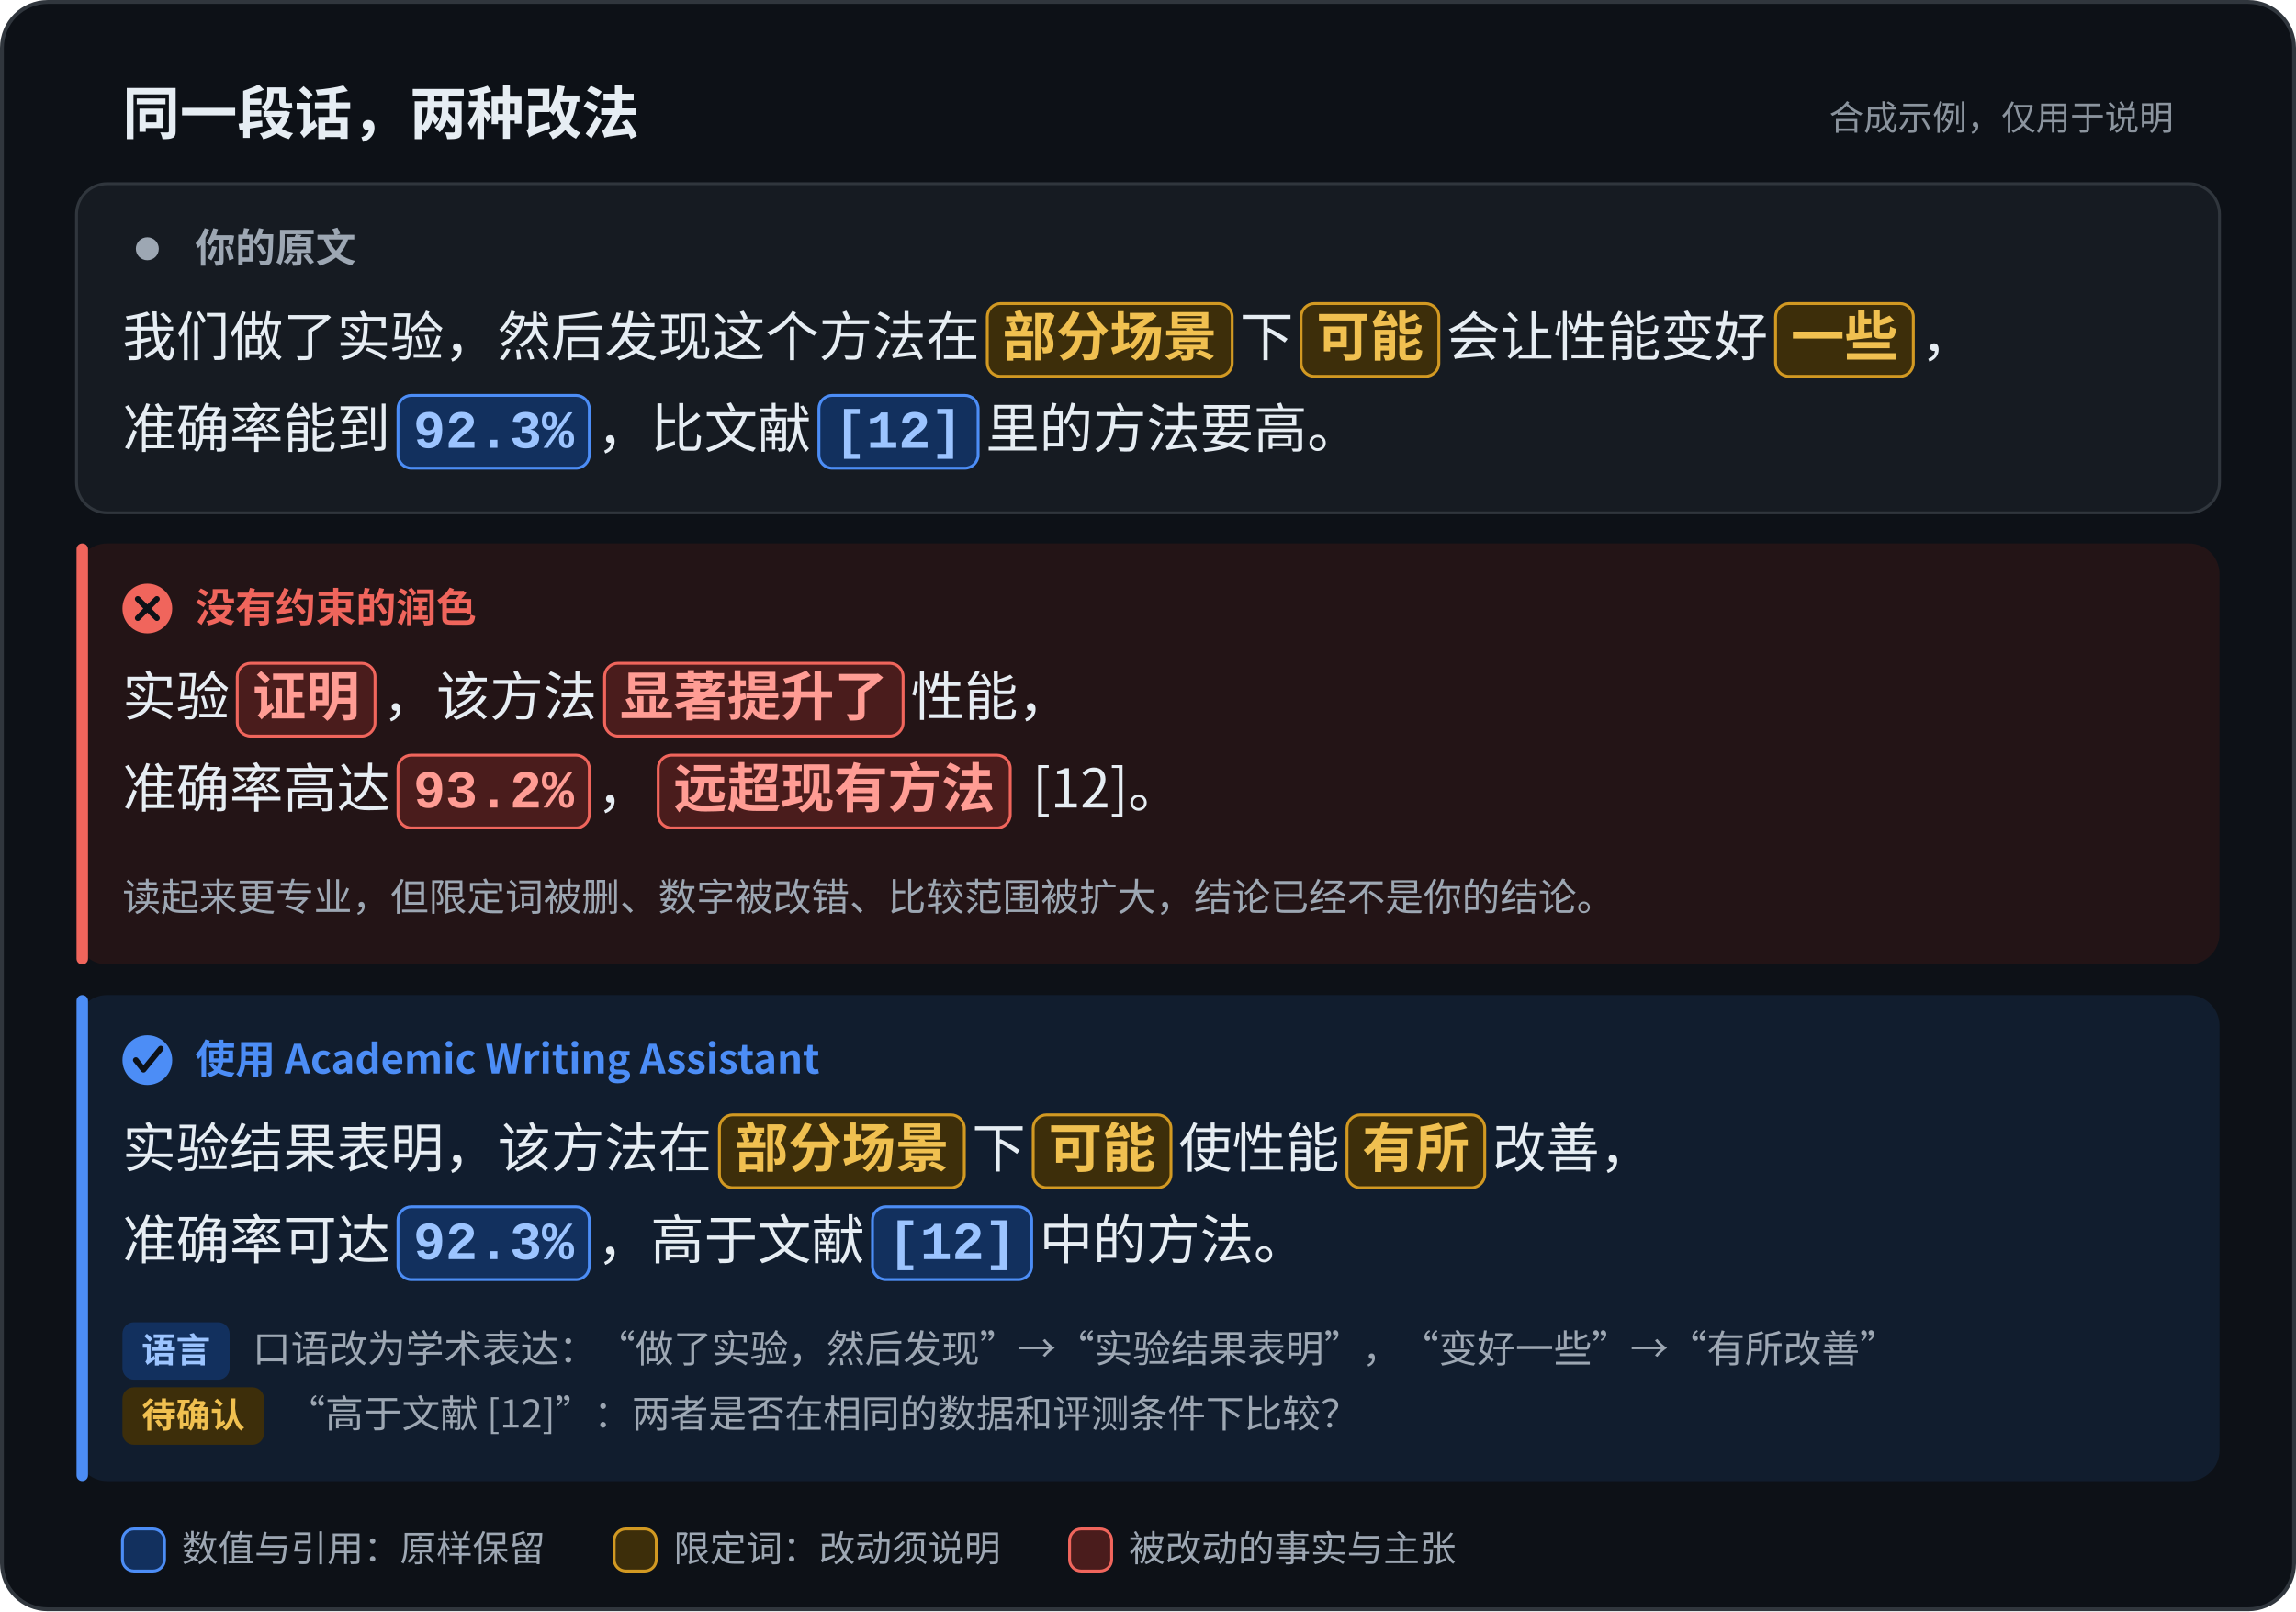
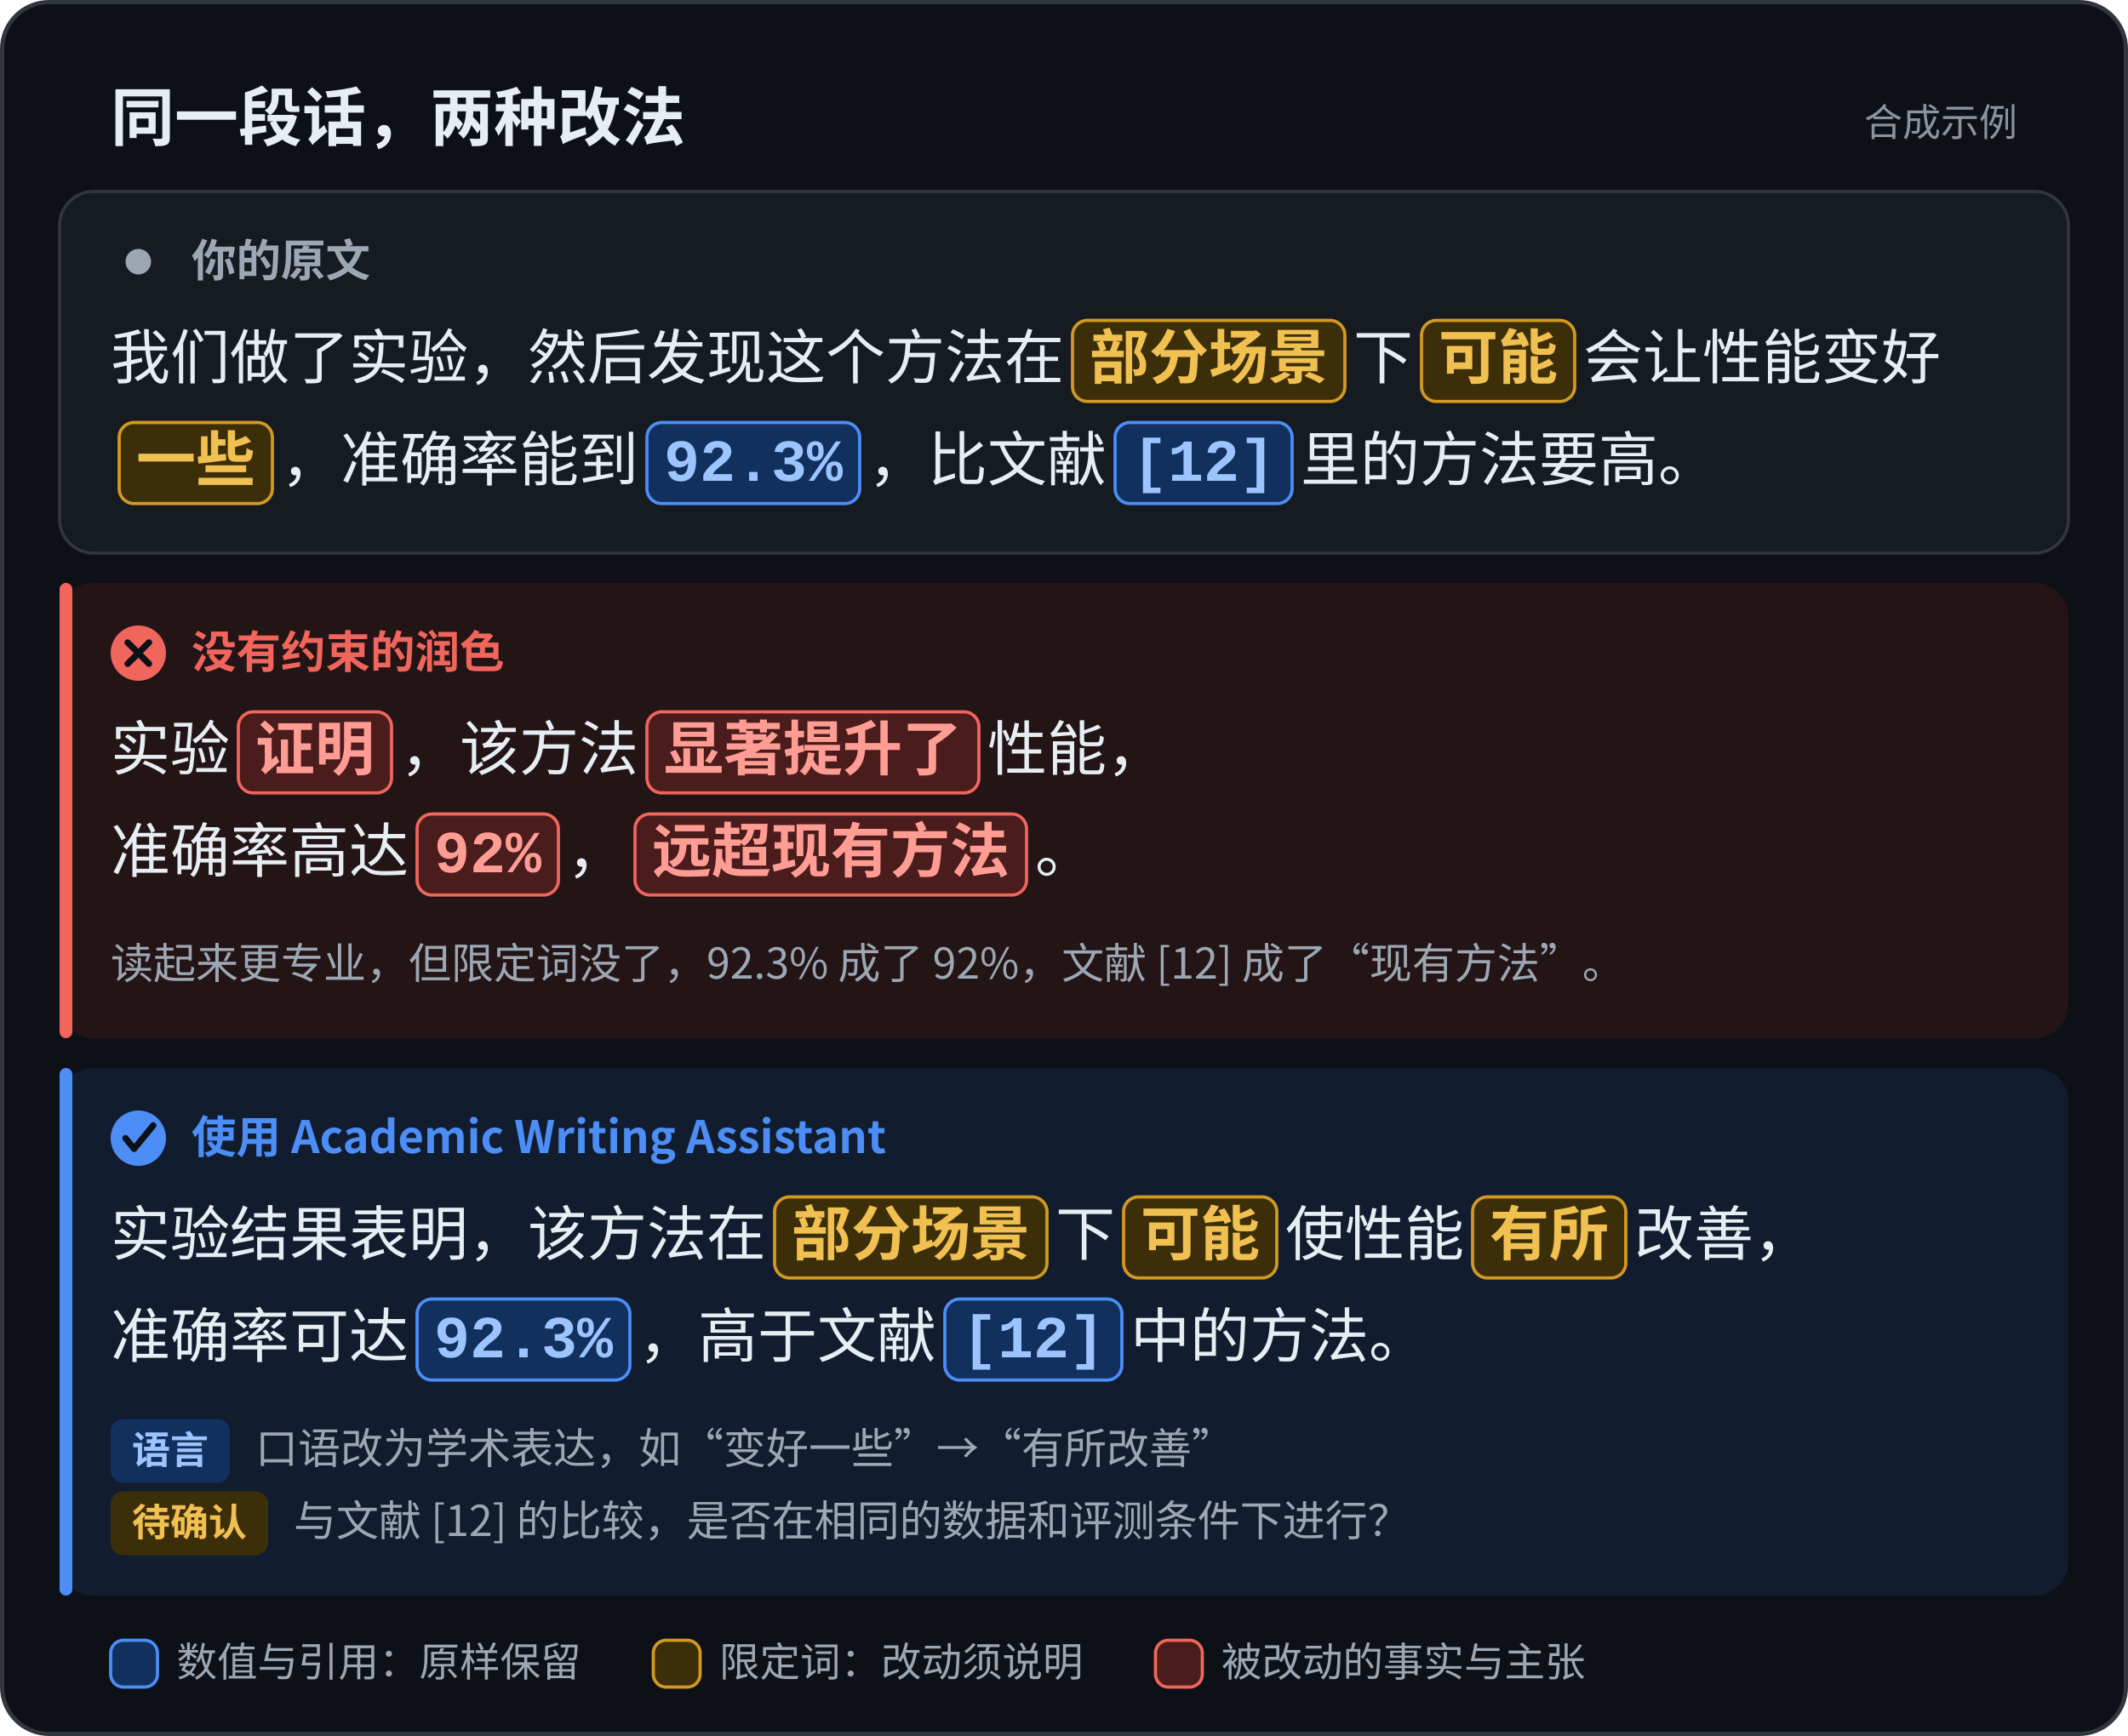
- <svg xmlns="http://www.w3.org/2000/svg" width="1200" height="842" viewBox="0 0 1200 842" role="img" aria-labelledby="title desc">
-   <rect x="1" y="1" width="1198" height="840" rx="24" fill="#0D1117" stroke="#30363D" stroke-width="2" />
+ <svg xmlns="http://www.w3.org/2000/svg" width="1000" height="816" viewBox="0 0 1000 816" role="img" aria-labelledby="title desc">
+   <rect x="1" y="1" width="998" height="814" rx="22" fill="#0D1117" stroke="#30363D" stroke-width="2" />
  <g id="header">
-     <text x="64.0" y="70.0" font-family="-apple-system, BlinkMacSystemFont, 'Segoe UI', 'PingFang SC', 'Hiragino Sans GB', 'Microsoft YaHei', 'Noto Sans CJK SC', sans-serif" font-size="30" font-weight="700" fill="#E6EDF3" textLength="270.0" lengthAdjust="spacingAndGlyphs">同一段话，两种改法</text>
-     <text x="1136.0" y="68.0" font-family="-apple-system, BlinkMacSystemFont, 'Segoe UI', 'PingFang SC', 'Hiragino Sans GB', 'Microsoft YaHei', 'Noto Sans CJK SC', sans-serif" font-size="18" font-weight="400" fill="#8B949E" text-anchor="end" textLength="180.0" lengthAdjust="spacingAndGlyphs">合成示例，仅用于说明</text>
+     <text x="52.0" y="66.0" font-family="-apple-system, BlinkMacSystemFont, 'Segoe UI', 'PingFang SC', 'Hiragino Sans GB', 'Microsoft YaHei', 'Noto Sans CJK SC', sans-serif" font-size="30" font-weight="700" fill="#E6EDF3" textLength="270.0" lengthAdjust="spacingAndGlyphs">同一段话，两种改法</text>
+     <text x="948.0" y="64.0" font-family="-apple-system, BlinkMacSystemFont, 'Segoe UI', 'PingFang SC', 'Hiragino Sans GB', 'Microsoft YaHei', 'Noto Sans CJK SC', sans-serif" font-size="18" font-weight="400" fill="#8B949E" text-anchor="end" textLength="72.0" lengthAdjust="spacingAndGlyphs">合成示例</text>
  </g>
  <g id="original">
-     <rect x="40" y="96" width="1120" height="172" rx="16" fill="#161B22" stroke="#30363D" stroke-width="1.5" />
-     <circle cx="77" cy="130" r="6" fill="#9DA7B3" />
-     <text x="102.0" y="137.0" font-family="-apple-system, BlinkMacSystemFont, 'Segoe UI', 'PingFang SC', 'Hiragino Sans GB', 'Microsoft YaHei', 'Noto Sans CJK SC', sans-serif" font-size="21" font-weight="700" fill="#9DA7B3" textLength="84.0" lengthAdjust="spacingAndGlyphs">你的原文</text>
-     <text x="64.0" y="186.0" font-family="-apple-system, BlinkMacSystemFont, 'Segoe UI', 'PingFang SC', 'Hiragino Sans GB', 'Microsoft YaHei', 'Noto Sans CJK SC', sans-serif" font-size="28" font-weight="400" fill="#E6EDF3" textLength="448.0" lengthAdjust="spacingAndGlyphs">我们做了实验，然后发现这个方法在</text>
-     <rect x="516.0" y="158.6" width="128.0" height="38.1" rx="7" fill="#3D2E0A" stroke="#D29922" stroke-width="1.5" />
-     <text x="524.0" y="186.0" font-family="-apple-system, BlinkMacSystemFont, 'Segoe UI', 'PingFang SC', 'Hiragino Sans GB', 'Microsoft YaHei', 'Noto Sans CJK SC', sans-serif" font-size="28" font-weight="600" fill="#F0C050" textLength="112.0" lengthAdjust="spacingAndGlyphs">部分场景</text>
-     <text x="648.0" y="186.0" font-family="-apple-system, BlinkMacSystemFont, 'Segoe UI', 'PingFang SC', 'Hiragino Sans GB', 'Microsoft YaHei', 'Noto Sans CJK SC', sans-serif" font-size="28" font-weight="400" fill="#E6EDF3" textLength="28.0" lengthAdjust="spacingAndGlyphs">下</text>
-     <rect x="680.0" y="158.6" width="72.0" height="38.1" rx="7" fill="#3D2E0A" stroke="#D29922" stroke-width="1.5" />
-     <text x="688.0" y="186.0" font-family="-apple-system, BlinkMacSystemFont, 'Segoe UI', 'PingFang SC', 'Hiragino Sans GB', 'Microsoft YaHei', 'Noto Sans CJK SC', sans-serif" font-size="28" font-weight="600" fill="#F0C050" textLength="56.0" lengthAdjust="spacingAndGlyphs">可能</text>
-     <text x="756.0" y="186.0" font-family="-apple-system, BlinkMacSystemFont, 'Segoe UI', 'PingFang SC', 'Hiragino Sans GB', 'Microsoft YaHei', 'Noto Sans CJK SC', sans-serif" font-size="28" font-weight="400" fill="#E6EDF3" textLength="168.0" lengthAdjust="spacingAndGlyphs">会让性能变好</text>
-     <rect x="928.0" y="158.6" width="72.0" height="38.1" rx="7" fill="#3D2E0A" stroke="#D29922" stroke-width="1.5" />
-     <text x="936.0" y="186.0" font-family="-apple-system, BlinkMacSystemFont, 'Segoe UI', 'PingFang SC', 'Hiragino Sans GB', 'Microsoft YaHei', 'Noto Sans CJK SC', sans-serif" font-size="28" font-weight="600" fill="#F0C050" textLength="56.0" lengthAdjust="spacingAndGlyphs">一些</text>
-     <text x="1004.0" y="186.0" font-family="-apple-system, BlinkMacSystemFont, 'Segoe UI', 'PingFang SC', 'Hiragino Sans GB', 'Microsoft YaHei', 'Noto Sans CJK SC', sans-serif" font-size="28" font-weight="400" fill="#E6EDF3" textLength="28.0" lengthAdjust="spacingAndGlyphs">，</text>
-     <text x="64.0" y="234.0" font-family="-apple-system, BlinkMacSystemFont, 'Segoe UI', 'PingFang SC', 'Hiragino Sans GB', 'Microsoft YaHei', 'Noto Sans CJK SC', sans-serif" font-size="28" font-weight="400" fill="#E6EDF3" textLength="140.0" lengthAdjust="spacingAndGlyphs">准确率能到</text>
-     <rect x="208.0" y="206.6" width="100.0" height="38.1" rx="7" fill="#12305E" stroke="#4C8DF6" stroke-width="1.5" />
-     <text x="216.0" y="234.0" font-family="ui-monospace, SFMono-Regular, Menlo, Consolas, 'Liberation Mono', monospace" font-size="28" font-weight="600" fill="#9CC4FF" textLength="84.0" lengthAdjust="spacingAndGlyphs">92.3%</text>
-     <text x="312.0" y="234.0" font-family="-apple-system, BlinkMacSystemFont, 'Segoe UI', 'PingFang SC', 'Hiragino Sans GB', 'Microsoft YaHei', 'Noto Sans CJK SC', sans-serif" font-size="28" font-weight="400" fill="#E6EDF3" textLength="112.0" lengthAdjust="spacingAndGlyphs">，比文献</text>
-     <rect x="428.0" y="206.6" width="83.2" height="38.1" rx="7" fill="#12305E" stroke="#4C8DF6" stroke-width="1.5" />
-     <text x="436.0" y="234.0" font-family="ui-monospace, SFMono-Regular, Menlo, Consolas, 'Liberation Mono', monospace" font-size="28" font-weight="600" fill="#9CC4FF" textLength="67.2" lengthAdjust="spacingAndGlyphs">[12]</text>
-     <text x="515.2" y="234.0" font-family="-apple-system, BlinkMacSystemFont, 'Segoe UI', 'PingFang SC', 'Hiragino Sans GB', 'Microsoft YaHei', 'Noto Sans CJK SC', sans-serif" font-size="28" font-weight="400" fill="#E6EDF3" textLength="196.0" lengthAdjust="spacingAndGlyphs">里的方法要高。</text>
+     <rect x="28" y="90" width="944" height="170" rx="16" fill="#161B22" stroke="#30363D" stroke-width="1.5" />
+     <circle cx="65" cy="123" r="6" fill="#9DA7B3" />
+     <text x="90.0" y="130.0" font-family="-apple-system, BlinkMacSystemFont, 'Segoe UI', 'PingFang SC', 'Hiragino Sans GB', 'Microsoft YaHei', 'Noto Sans CJK SC', sans-serif" font-size="21" font-weight="700" fill="#9DA7B3" textLength="84.0" lengthAdjust="spacingAndGlyphs">你的原文</text>
+     <text x="52.0" y="178.0" font-family="-apple-system, BlinkMacSystemFont, 'Segoe UI', 'PingFang SC', 'Hiragino Sans GB', 'Microsoft YaHei', 'Noto Sans CJK SC', sans-serif" font-size="28" font-weight="400" fill="#E6EDF3" textLength="448.0" lengthAdjust="spacingAndGlyphs">我们做了实验，然后发现这个方法在</text>
+     <rect x="504.0" y="150.6" width="128.0" height="38.1" rx="7" fill="#3D2E0A" stroke="#D29922" stroke-width="1.5" />
+     <text x="512.0" y="178.0" font-family="-apple-system, BlinkMacSystemFont, 'Segoe UI', 'PingFang SC', 'Hiragino Sans GB', 'Microsoft YaHei', 'Noto Sans CJK SC', sans-serif" font-size="28" font-weight="600" fill="#F0C050" textLength="112.0" lengthAdjust="spacingAndGlyphs">部分场景</text>
+     <text x="636.0" y="178.0" font-family="-apple-system, BlinkMacSystemFont, 'Segoe UI', 'PingFang SC', 'Hiragino Sans GB', 'Microsoft YaHei', 'Noto Sans CJK SC', sans-serif" font-size="28" font-weight="400" fill="#E6EDF3" textLength="28.0" lengthAdjust="spacingAndGlyphs">下</text>
+     <rect x="668.0" y="150.6" width="72.0" height="38.1" rx="7" fill="#3D2E0A" stroke="#D29922" stroke-width="1.5" />
+     <text x="676.0" y="178.0" font-family="-apple-system, BlinkMacSystemFont, 'Segoe UI', 'PingFang SC', 'Hiragino Sans GB', 'Microsoft YaHei', 'Noto Sans CJK SC', sans-serif" font-size="28" font-weight="600" fill="#F0C050" textLength="56.0" lengthAdjust="spacingAndGlyphs">可能</text>
+     <text x="744.0" y="178.0" font-family="-apple-system, BlinkMacSystemFont, 'Segoe UI', 'PingFang SC', 'Hiragino Sans GB', 'Microsoft YaHei', 'Noto Sans CJK SC', sans-serif" font-size="28" font-weight="400" fill="#E6EDF3" textLength="168.0" lengthAdjust="spacingAndGlyphs">会让性能变好</text>
+     <rect x="56.0" y="198.6" width="72.0" height="38.1" rx="7" fill="#3D2E0A" stroke="#D29922" stroke-width="1.5" />
+     <text x="64.0" y="226.0" font-family="-apple-system, BlinkMacSystemFont, 'Segoe UI', 'PingFang SC', 'Hiragino Sans GB', 'Microsoft YaHei', 'Noto Sans CJK SC', sans-serif" font-size="28" font-weight="600" fill="#F0C050" textLength="56.0" lengthAdjust="spacingAndGlyphs">一些</text>
+     <text x="132.0" y="226.0" font-family="-apple-system, BlinkMacSystemFont, 'Segoe UI', 'PingFang SC', 'Hiragino Sans GB', 'Microsoft YaHei', 'Noto Sans CJK SC', sans-serif" font-size="28" font-weight="400" fill="#E6EDF3" textLength="168.0" lengthAdjust="spacingAndGlyphs">，准确率能到</text>
+     <rect x="304.0" y="198.6" width="100.0" height="38.1" rx="7" fill="#12305E" stroke="#4C8DF6" stroke-width="1.5" />
+     <text x="312.0" y="226.0" font-family="ui-monospace, SFMono-Regular, Menlo, Consolas, 'Liberation Mono', monospace" font-size="28" font-weight="600" fill="#9CC4FF" textLength="84.0" lengthAdjust="spacingAndGlyphs">92.3%</text>
+     <text x="408.0" y="226.0" font-family="-apple-system, BlinkMacSystemFont, 'Segoe UI', 'PingFang SC', 'Hiragino Sans GB', 'Microsoft YaHei', 'Noto Sans CJK SC', sans-serif" font-size="28" font-weight="400" fill="#E6EDF3" textLength="112.0" lengthAdjust="spacingAndGlyphs">，比文献</text>
+     <rect x="524.0" y="198.6" width="83.2" height="38.1" rx="7" fill="#12305E" stroke="#4C8DF6" stroke-width="1.5" />
+     <text x="532.0" y="226.0" font-family="ui-monospace, SFMono-Regular, Menlo, Consolas, 'Liberation Mono', monospace" font-size="28" font-weight="600" fill="#9CC4FF" textLength="67.2" lengthAdjust="spacingAndGlyphs">[12]</text>
+     <text x="611.2" y="226.0" font-family="-apple-system, BlinkMacSystemFont, 'Segoe UI', 'PingFang SC', 'Hiragino Sans GB', 'Microsoft YaHei', 'Noto Sans CJK SC', sans-serif" font-size="28" font-weight="400" fill="#E6EDF3" textLength="196.0" lengthAdjust="spacingAndGlyphs">里的方法要高。</text>
  </g>
  <g id="unbounded">
-     <rect x="40" y="284" width="1120" height="220" rx="16" fill="#231416" />
-     <rect x="40" y="284" width="6" height="220" rx="3" fill="#F0655C" />
-     <circle cx="77" cy="318" r="13" fill="#F0655C" />
-     <path d="M72 313L82 323M82 313L72 323" fill="none" stroke="#0D1117" stroke-width="3" stroke-linecap="round" />
-     <text x="102.0" y="325.0" font-family="-apple-system, BlinkMacSystemFont, 'Segoe UI', 'PingFang SC', 'Hiragino Sans GB', 'Microsoft YaHei', 'Noto Sans CJK SC', sans-serif" font-size="21" font-weight="700" fill="#F0655C" textLength="147.0" lengthAdjust="spacingAndGlyphs">没有约束的润色</text>
-     <text x="64.0" y="374.0" font-family="-apple-system, BlinkMacSystemFont, 'Segoe UI', 'PingFang SC', 'Hiragino Sans GB', 'Microsoft YaHei', 'Noto Sans CJK SC', sans-serif" font-size="28" font-weight="400" fill="#E6EDF3" textLength="56.0" lengthAdjust="spacingAndGlyphs">实验</text>
-     <rect x="124.0" y="346.6" width="72.0" height="38.1" rx="7" fill="#4A1C1C" stroke="#F0655C" stroke-width="1.5" />
-     <text x="132.0" y="374.0" font-family="-apple-system, BlinkMacSystemFont, 'Segoe UI', 'PingFang SC', 'Hiragino Sans GB', 'Microsoft YaHei', 'Noto Sans CJK SC', sans-serif" font-size="28" font-weight="600" fill="#FF9C94" textLength="56.0" lengthAdjust="spacingAndGlyphs">证明</text>
-     <text x="200.0" y="374.0" font-family="-apple-system, BlinkMacSystemFont, 'Segoe UI', 'PingFang SC', 'Hiragino Sans GB', 'Microsoft YaHei', 'Noto Sans CJK SC', sans-serif" font-size="28" font-weight="400" fill="#E6EDF3" textLength="112.0" lengthAdjust="spacingAndGlyphs">，该方法</text>
-     <rect x="316.0" y="346.6" width="156.0" height="38.1" rx="7" fill="#4A1C1C" stroke="#F0655C" stroke-width="1.5" />
-     <text x="324.0" y="374.0" font-family="-apple-system, BlinkMacSystemFont, 'Segoe UI', 'PingFang SC', 'Hiragino Sans GB', 'Microsoft YaHei', 'Noto Sans CJK SC', sans-serif" font-size="28" font-weight="600" fill="#FF9C94" textLength="140.0" lengthAdjust="spacingAndGlyphs">显著提升了</text>
-     <text x="476.0" y="374.0" font-family="-apple-system, BlinkMacSystemFont, 'Segoe UI', 'PingFang SC', 'Hiragino Sans GB', 'Microsoft YaHei', 'Noto Sans CJK SC', sans-serif" font-size="28" font-weight="400" fill="#E6EDF3" textLength="84.0" lengthAdjust="spacingAndGlyphs">性能，</text>
-     <text x="64.0" y="422.0" font-family="-apple-system, BlinkMacSystemFont, 'Segoe UI', 'PingFang SC', 'Hiragino Sans GB', 'Microsoft YaHei', 'Noto Sans CJK SC', sans-serif" font-size="28" font-weight="400" fill="#E6EDF3" textLength="140.0" lengthAdjust="spacingAndGlyphs">准确率高达</text>
-     <rect x="208.0" y="394.6" width="100.0" height="38.1" rx="7" fill="#4A1C1C" stroke="#F0655C" stroke-width="1.5" />
-     <text x="216.0" y="422.0" font-family="ui-monospace, SFMono-Regular, Menlo, Consolas, 'Liberation Mono', monospace" font-size="28" font-weight="600" fill="#FF9C94" textLength="84.0" lengthAdjust="spacingAndGlyphs">93.2%</text>
-     <text x="312.0" y="422.0" font-family="-apple-system, BlinkMacSystemFont, 'Segoe UI', 'PingFang SC', 'Hiragino Sans GB', 'Microsoft YaHei', 'Noto Sans CJK SC', sans-serif" font-size="28" font-weight="400" fill="#E6EDF3" textLength="28.0" lengthAdjust="spacingAndGlyphs">，</text>
-     <rect x="344.0" y="394.6" width="184.0" height="38.1" rx="7" fill="#4A1C1C" stroke="#F0655C" stroke-width="1.5" />
-     <text x="352.0" y="422.0" font-family="-apple-system, BlinkMacSystemFont, 'Segoe UI', 'PingFang SC', 'Hiragino Sans GB', 'Microsoft YaHei', 'Noto Sans CJK SC', sans-serif" font-size="28" font-weight="600" fill="#FF9C94" textLength="168.0" lengthAdjust="spacingAndGlyphs">远超现有方法</text>
-     <text x="539.6" y="422.0" font-family="-apple-system, BlinkMacSystemFont, 'Segoe UI', 'PingFang SC', 'Hiragino Sans GB', 'Microsoft YaHei', 'Noto Sans CJK SC', sans-serif" font-size="28" font-weight="400" fill="#E6EDF3" textLength="80.6" lengthAdjust="spacingAndGlyphs">[12]。</text>
-     <text x="64.0" y="476.0" font-family="-apple-system, BlinkMacSystemFont, 'Segoe UI', 'PingFang SC', 'Hiragino Sans GB', 'Microsoft YaHei', 'Noto Sans CJK SC', sans-serif" font-size="20" font-weight="400" fill="#9DA7B3" textLength="780.0" lengthAdjust="spacingAndGlyphs">读起来更专业，但限定词被删、数字被改错、比较范围被扩大，结论已经不是你的结论。</text>
+     <rect x="28" y="274" width="944" height="214" rx="16" fill="#231416" />
+     <rect x="28" y="274" width="6" height="214" rx="3" fill="#F0655C" />
+     <circle cx="65" cy="307" r="13" fill="#F0655C" />
+     <path d="M60 302L70 312M70 302L60 312" fill="none" stroke="#0D1117" stroke-width="3" stroke-linecap="round" />
+     <text x="90.0" y="314.0" font-family="-apple-system, BlinkMacSystemFont, 'Segoe UI', 'PingFang SC', 'Hiragino Sans GB', 'Microsoft YaHei', 'Noto Sans CJK SC', sans-serif" font-size="21" font-weight="700" fill="#F0655C" textLength="147.0" lengthAdjust="spacingAndGlyphs">没有约束的润色</text>
+     <text x="52.0" y="362.0" font-family="-apple-system, BlinkMacSystemFont, 'Segoe UI', 'PingFang SC', 'Hiragino Sans GB', 'Microsoft YaHei', 'Noto Sans CJK SC', sans-serif" font-size="28" font-weight="400" fill="#E6EDF3" textLength="56.0" lengthAdjust="spacingAndGlyphs">实验</text>
+     <rect x="112.0" y="334.6" width="72.0" height="38.1" rx="7" fill="#4A1C1C" stroke="#F0655C" stroke-width="1.5" />
+     <text x="120.0" y="362.0" font-family="-apple-system, BlinkMacSystemFont, 'Segoe UI', 'PingFang SC', 'Hiragino Sans GB', 'Microsoft YaHei', 'Noto Sans CJK SC', sans-serif" font-size="28" font-weight="600" fill="#FF9C94" textLength="56.0" lengthAdjust="spacingAndGlyphs">证明</text>
+     <text x="188.0" y="362.0" font-family="-apple-system, BlinkMacSystemFont, 'Segoe UI', 'PingFang SC', 'Hiragino Sans GB', 'Microsoft YaHei', 'Noto Sans CJK SC', sans-serif" font-size="28" font-weight="400" fill="#E6EDF3" textLength="112.0" lengthAdjust="spacingAndGlyphs">，该方法</text>
+     <rect x="304.0" y="334.6" width="156.0" height="38.1" rx="7" fill="#4A1C1C" stroke="#F0655C" stroke-width="1.5" />
+     <text x="312.0" y="362.0" font-family="-apple-system, BlinkMacSystemFont, 'Segoe UI', 'PingFang SC', 'Hiragino Sans GB', 'Microsoft YaHei', 'Noto Sans CJK SC', sans-serif" font-size="28" font-weight="600" fill="#FF9C94" textLength="140.0" lengthAdjust="spacingAndGlyphs">显著提升了</text>
+     <text x="464.0" y="362.0" font-family="-apple-system, BlinkMacSystemFont, 'Segoe UI', 'PingFang SC', 'Hiragino Sans GB', 'Microsoft YaHei', 'Noto Sans CJK SC', sans-serif" font-size="28" font-weight="400" fill="#E6EDF3" textLength="84.0" lengthAdjust="spacingAndGlyphs">性能，</text>
+     <text x="52.0" y="410.0" font-family="-apple-system, BlinkMacSystemFont, 'Segoe UI', 'PingFang SC', 'Hiragino Sans GB', 'Microsoft YaHei', 'Noto Sans CJK SC', sans-serif" font-size="28" font-weight="400" fill="#E6EDF3" textLength="140.0" lengthAdjust="spacingAndGlyphs">准确率高达</text>
+     <rect x="196.0" y="382.6" width="66.4" height="38.1" rx="7" fill="#4A1C1C" stroke="#F0655C" stroke-width="1.5" />
+     <text x="204.0" y="410.0" font-family="ui-monospace, SFMono-Regular, Menlo, Consolas, 'Liberation Mono', monospace" font-size="28" font-weight="600" fill="#FF9C94" textLength="50.4" lengthAdjust="spacingAndGlyphs">92%</text>
+     <text x="266.4" y="410.0" font-family="-apple-system, BlinkMacSystemFont, 'Segoe UI', 'PingFang SC', 'Hiragino Sans GB', 'Microsoft YaHei', 'Noto Sans CJK SC', sans-serif" font-size="28" font-weight="400" fill="#E6EDF3" textLength="28.0" lengthAdjust="spacingAndGlyphs">，</text>
+     <rect x="298.4" y="382.6" width="184.0" height="38.1" rx="7" fill="#4A1C1C" stroke="#F0655C" stroke-width="1.5" />
+     <text x="306.4" y="410.0" font-family="-apple-system, BlinkMacSystemFont, 'Segoe UI', 'PingFang SC', 'Hiragino Sans GB', 'Microsoft YaHei', 'Noto Sans CJK SC', sans-serif" font-size="28" font-weight="600" fill="#FF9C94" textLength="168.0" lengthAdjust="spacingAndGlyphs">远超现有方法</text>
+     <text x="486.4" y="410.0" font-family="-apple-system, BlinkMacSystemFont, 'Segoe UI', 'PingFang SC', 'Hiragino Sans GB', 'Microsoft YaHei', 'Noto Sans CJK SC', sans-serif" font-size="28" font-weight="400" fill="#E6EDF3" textLength="28.0" lengthAdjust="spacingAndGlyphs">。</text>
+     <text x="52.0" y="460.0" font-family="-apple-system, BlinkMacSystemFont, 'Segoe UI', 'PingFang SC', 'Hiragino Sans GB', 'Microsoft YaHei', 'Noto Sans CJK SC', sans-serif" font-size="20" font-weight="400" fill="#9DA7B3" textLength="695.0" lengthAdjust="spacingAndGlyphs">读起来更专业，但限定词没了，92.3% 成了 92%，文献 [12] 成了“现有方法”。</text>
  </g>
  <g id="skill">
-     <rect x="40" y="520" width="1120" height="254" rx="16" fill="#111D2E" />
-     <rect x="40" y="520" width="6" height="254" rx="3" fill="#4C8DF6" />
-     <circle cx="77" cy="554" r="13" fill="#4C8DF6" />
-     <path d="M71 554L75 559L84 548" fill="none" stroke="#0D1117" stroke-width="3" stroke-linecap="round" stroke-linejoin="round" />
-     <text x="102.0" y="561.0" font-family="-apple-system, BlinkMacSystemFont, 'Segoe UI', 'PingFang SC', 'Hiragino Sans GB', 'Microsoft YaHei', 'Noto Sans CJK SC', sans-serif" font-size="21" font-weight="700" fill="#4C8DF6" textLength="310.6" lengthAdjust="spacingAndGlyphs">使用 Academic Writing Assistant</text>
-     <text x="64.0" y="610.0" font-family="-apple-system, BlinkMacSystemFont, 'Segoe UI', 'PingFang SC', 'Hiragino Sans GB', 'Microsoft YaHei', 'Noto Sans CJK SC', sans-serif" font-size="28" font-weight="400" fill="#E6EDF3" textLength="308.0" lengthAdjust="spacingAndGlyphs">实验结果表明，该方法在</text>
-     <rect x="376.0" y="582.6" width="128.0" height="38.1" rx="7" fill="#3D2E0A" stroke="#D29922" stroke-width="1.5" />
-     <text x="384.0" y="610.0" font-family="-apple-system, BlinkMacSystemFont, 'Segoe UI', 'PingFang SC', 'Hiragino Sans GB', 'Microsoft YaHei', 'Noto Sans CJK SC', sans-serif" font-size="28" font-weight="600" fill="#F0C050" textLength="112.0" lengthAdjust="spacingAndGlyphs">部分场景</text>
-     <text x="508.0" y="610.0" font-family="-apple-system, BlinkMacSystemFont, 'Segoe UI', 'PingFang SC', 'Hiragino Sans GB', 'Microsoft YaHei', 'Noto Sans CJK SC', sans-serif" font-size="28" font-weight="400" fill="#E6EDF3" textLength="28.0" lengthAdjust="spacingAndGlyphs">下</text>
-     <rect x="540.0" y="582.6" width="72.0" height="38.1" rx="7" fill="#3D2E0A" stroke="#D29922" stroke-width="1.5" />
-     <text x="548.0" y="610.0" font-family="-apple-system, BlinkMacSystemFont, 'Segoe UI', 'PingFang SC', 'Hiragino Sans GB', 'Microsoft YaHei', 'Noto Sans CJK SC', sans-serif" font-size="28" font-weight="600" fill="#F0C050" textLength="56.0" lengthAdjust="spacingAndGlyphs">可能</text>
-     <text x="616.0" y="610.0" font-family="-apple-system, BlinkMacSystemFont, 'Segoe UI', 'PingFang SC', 'Hiragino Sans GB', 'Microsoft YaHei', 'Noto Sans CJK SC', sans-serif" font-size="28" font-weight="400" fill="#E6EDF3" textLength="84.0" lengthAdjust="spacingAndGlyphs">使性能</text>
-     <rect x="704.0" y="582.6" width="72.0" height="38.1" rx="7" fill="#3D2E0A" stroke="#D29922" stroke-width="1.5" />
-     <text x="712.0" y="610.0" font-family="-apple-system, BlinkMacSystemFont, 'Segoe UI', 'PingFang SC', 'Hiragino Sans GB', 'Microsoft YaHei', 'Noto Sans CJK SC', sans-serif" font-size="28" font-weight="600" fill="#F0C050" textLength="56.0" lengthAdjust="spacingAndGlyphs">有所</text>
-     <text x="780.0" y="610.0" font-family="-apple-system, BlinkMacSystemFont, 'Segoe UI', 'PingFang SC', 'Hiragino Sans GB', 'Microsoft YaHei', 'Noto Sans CJK SC', sans-serif" font-size="28" font-weight="400" fill="#E6EDF3" textLength="84.0" lengthAdjust="spacingAndGlyphs">改善，</text>
-     <text x="64.0" y="658.0" font-family="-apple-system, BlinkMacSystemFont, 'Segoe UI', 'PingFang SC', 'Hiragino Sans GB', 'Microsoft YaHei', 'Noto Sans CJK SC', sans-serif" font-size="28" font-weight="400" fill="#E6EDF3" textLength="140.0" lengthAdjust="spacingAndGlyphs">准确率可达</text>
-     <rect x="208.0" y="630.6" width="100.0" height="38.1" rx="7" fill="#12305E" stroke="#4C8DF6" stroke-width="1.5" />
-     <text x="216.0" y="658.0" font-family="ui-monospace, SFMono-Regular, Menlo, Consolas, 'Liberation Mono', monospace" font-size="28" font-weight="600" fill="#9CC4FF" textLength="84.0" lengthAdjust="spacingAndGlyphs">92.3%</text>
-     <text x="312.0" y="658.0" font-family="-apple-system, BlinkMacSystemFont, 'Segoe UI', 'PingFang SC', 'Hiragino Sans GB', 'Microsoft YaHei', 'Noto Sans CJK SC', sans-serif" font-size="28" font-weight="400" fill="#E6EDF3" textLength="140.0" lengthAdjust="spacingAndGlyphs">，高于文献</text>
-     <rect x="456.0" y="630.6" width="83.2" height="38.1" rx="7" fill="#12305E" stroke="#4C8DF6" stroke-width="1.5" />
-     <text x="464.0" y="658.0" font-family="ui-monospace, SFMono-Regular, Menlo, Consolas, 'Liberation Mono', monospace" font-size="28" font-weight="600" fill="#9CC4FF" textLength="67.2" lengthAdjust="spacingAndGlyphs">[12]</text>
-     <text x="543.2" y="658.0" font-family="-apple-system, BlinkMacSystemFont, 'Segoe UI', 'PingFang SC', 'Hiragino Sans GB', 'Microsoft YaHei', 'Noto Sans CJK SC', sans-serif" font-size="28" font-weight="400" fill="#E6EDF3" textLength="140.0" lengthAdjust="spacingAndGlyphs">中的方法。</text>
-     <rect x="64" y="691" width="56.0" height="30" rx="6" fill="#12305E" />
-     <text x="74.0" y="712.0" font-family="-apple-system, BlinkMacSystemFont, 'Segoe UI', 'PingFang SC', 'Hiragino Sans GB', 'Microsoft YaHei', 'Noto Sans CJK SC', sans-serif" font-size="18" font-weight="600" fill="#9CC4FF" textLength="36.0" lengthAdjust="spacingAndGlyphs">语言</text>
-     <text x="132.0" y="712.0" font-family="-apple-system, BlinkMacSystemFont, 'Segoe UI', 'PingFang SC', 'Hiragino Sans GB', 'Microsoft YaHei', 'Noto Sans CJK SC', sans-serif" font-size="20" font-weight="400" fill="#9DA7B3" textLength="762.0" lengthAdjust="spacingAndGlyphs">口语改为学术表达：“做了实验，然后发现”→“实验结果表明”，“变好一些”→“有所改善”</text>
-     <rect x="64" y="725" width="74.0" height="30" rx="6" fill="#3D2E0A" />
-     <text x="74.0" y="746.0" font-family="-apple-system, BlinkMacSystemFont, 'Segoe UI', 'PingFang SC', 'Hiragino Sans GB', 'Microsoft YaHei', 'Noto Sans CJK SC', sans-serif" font-size="18" font-weight="600" fill="#F0C050" textLength="54.0" lengthAdjust="spacingAndGlyphs">待确认</text>
-     <text x="150.0" y="746.0" font-family="-apple-system, BlinkMacSystemFont, 'Segoe UI', 'PingFang SC', 'Hiragino Sans GB', 'Microsoft YaHei', 'Noto Sans CJK SC', sans-serif" font-size="20" font-weight="400" fill="#9DA7B3" textLength="539.0" lengthAdjust="spacingAndGlyphs">“高于文献 [12]”：两者是否在相同的数据和评测条件下比较？</text>
+     <rect x="28" y="502" width="944" height="248" rx="16" fill="#111D2E" />
+     <rect x="28" y="502" width="6" height="248" rx="3" fill="#4C8DF6" />
+     <circle cx="65" cy="535" r="13" fill="#4C8DF6" />
+     <path d="M59 535L63 540L72 529" fill="none" stroke="#0D1117" stroke-width="3" stroke-linecap="round" stroke-linejoin="round" />
+     <text x="90.0" y="542.0" font-family="-apple-system, BlinkMacSystemFont, 'Segoe UI', 'PingFang SC', 'Hiragino Sans GB', 'Microsoft YaHei', 'Noto Sans CJK SC', sans-serif" font-size="21" font-weight="700" fill="#4C8DF6" textLength="310.6" lengthAdjust="spacingAndGlyphs">使用 Academic Writing Assistant</text>
+     <text x="52.0" y="590.0" font-family="-apple-system, BlinkMacSystemFont, 'Segoe UI', 'PingFang SC', 'Hiragino Sans GB', 'Microsoft YaHei', 'Noto Sans CJK SC', sans-serif" font-size="28" font-weight="400" fill="#E6EDF3" textLength="308.0" lengthAdjust="spacingAndGlyphs">实验结果表明，该方法在</text>
+     <rect x="364.0" y="562.6" width="128.0" height="38.1" rx="7" fill="#3D2E0A" stroke="#D29922" stroke-width="1.5" />
+     <text x="372.0" y="590.0" font-family="-apple-system, BlinkMacSystemFont, 'Segoe UI', 'PingFang SC', 'Hiragino Sans GB', 'Microsoft YaHei', 'Noto Sans CJK SC', sans-serif" font-size="28" font-weight="600" fill="#F0C050" textLength="112.0" lengthAdjust="spacingAndGlyphs">部分场景</text>
+     <text x="496.0" y="590.0" font-family="-apple-system, BlinkMacSystemFont, 'Segoe UI', 'PingFang SC', 'Hiragino Sans GB', 'Microsoft YaHei', 'Noto Sans CJK SC', sans-serif" font-size="28" font-weight="400" fill="#E6EDF3" textLength="28.0" lengthAdjust="spacingAndGlyphs">下</text>
+     <rect x="528.0" y="562.6" width="72.0" height="38.1" rx="7" fill="#3D2E0A" stroke="#D29922" stroke-width="1.5" />
+     <text x="536.0" y="590.0" font-family="-apple-system, BlinkMacSystemFont, 'Segoe UI', 'PingFang SC', 'Hiragino Sans GB', 'Microsoft YaHei', 'Noto Sans CJK SC', sans-serif" font-size="28" font-weight="600" fill="#F0C050" textLength="56.0" lengthAdjust="spacingAndGlyphs">可能</text>
+     <text x="604.0" y="590.0" font-family="-apple-system, BlinkMacSystemFont, 'Segoe UI', 'PingFang SC', 'Hiragino Sans GB', 'Microsoft YaHei', 'Noto Sans CJK SC', sans-serif" font-size="28" font-weight="400" fill="#E6EDF3" textLength="84.0" lengthAdjust="spacingAndGlyphs">使性能</text>
+     <rect x="692.0" y="562.6" width="72.0" height="38.1" rx="7" fill="#3D2E0A" stroke="#D29922" stroke-width="1.5" />
+     <text x="700.0" y="590.0" font-family="-apple-system, BlinkMacSystemFont, 'Segoe UI', 'PingFang SC', 'Hiragino Sans GB', 'Microsoft YaHei', 'Noto Sans CJK SC', sans-serif" font-size="28" font-weight="600" fill="#F0C050" textLength="56.0" lengthAdjust="spacingAndGlyphs">有所</text>
+     <text x="768.0" y="590.0" font-family="-apple-system, BlinkMacSystemFont, 'Segoe UI', 'PingFang SC', 'Hiragino Sans GB', 'Microsoft YaHei', 'Noto Sans CJK SC', sans-serif" font-size="28" font-weight="400" fill="#E6EDF3" textLength="84.0" lengthAdjust="spacingAndGlyphs">改善，</text>
+     <text x="52.0" y="638.0" font-family="-apple-system, BlinkMacSystemFont, 'Segoe UI', 'PingFang SC', 'Hiragino Sans GB', 'Microsoft YaHei', 'Noto Sans CJK SC', sans-serif" font-size="28" font-weight="400" fill="#E6EDF3" textLength="140.0" lengthAdjust="spacingAndGlyphs">准确率可达</text>
+     <rect x="196.0" y="610.6" width="100.0" height="38.1" rx="7" fill="#12305E" stroke="#4C8DF6" stroke-width="1.5" />
+     <text x="204.0" y="638.0" font-family="ui-monospace, SFMono-Regular, Menlo, Consolas, 'Liberation Mono', monospace" font-size="28" font-weight="600" fill="#9CC4FF" textLength="84.0" lengthAdjust="spacingAndGlyphs">92.3%</text>
+     <text x="300.0" y="638.0" font-family="-apple-system, BlinkMacSystemFont, 'Segoe UI', 'PingFang SC', 'Hiragino Sans GB', 'Microsoft YaHei', 'Noto Sans CJK SC', sans-serif" font-size="28" font-weight="400" fill="#E6EDF3" textLength="140.0" lengthAdjust="spacingAndGlyphs">，高于文献</text>
+     <rect x="444.0" y="610.6" width="83.2" height="38.1" rx="7" fill="#12305E" stroke="#4C8DF6" stroke-width="1.5" />
+     <text x="452.0" y="638.0" font-family="ui-monospace, SFMono-Regular, Menlo, Consolas, 'Liberation Mono', monospace" font-size="28" font-weight="600" fill="#9CC4FF" textLength="67.2" lengthAdjust="spacingAndGlyphs">[12]</text>
+     <text x="531.2" y="638.0" font-family="-apple-system, BlinkMacSystemFont, 'Segoe UI', 'PingFang SC', 'Hiragino Sans GB', 'Microsoft YaHei', 'Noto Sans CJK SC', sans-serif" font-size="28" font-weight="400" fill="#E6EDF3" textLength="140.0" lengthAdjust="spacingAndGlyphs">中的方法。</text>
+     <rect x="52" y="667" width="56.0" height="30" rx="6" fill="#12305E" />
+     <text x="62.0" y="688.0" font-family="-apple-system, BlinkMacSystemFont, 'Segoe UI', 'PingFang SC', 'Hiragino Sans GB', 'Microsoft YaHei', 'Noto Sans CJK SC', sans-serif" font-size="18" font-weight="600" fill="#9CC4FF" textLength="36.0" lengthAdjust="spacingAndGlyphs">语言</text>
+     <text x="120.0" y="688.0" font-family="-apple-system, BlinkMacSystemFont, 'Segoe UI', 'PingFang SC', 'Hiragino Sans GB', 'Microsoft YaHei', 'Noto Sans CJK SC', sans-serif" font-size="20" font-weight="400" fill="#9DA7B3" textLength="411.0" lengthAdjust="spacingAndGlyphs">口语改为学术表达，如“变好一些”→“有所改善”</text>
+     <rect x="52" y="701" width="74.0" height="30" rx="6" fill="#3D2E0A" />
+     <text x="62.0" y="722.0" font-family="-apple-system, BlinkMacSystemFont, 'Segoe UI', 'PingFang SC', 'Hiragino Sans GB', 'Microsoft YaHei', 'Noto Sans CJK SC', sans-serif" font-size="18" font-weight="600" fill="#F0C050" textLength="54.0" lengthAdjust="spacingAndGlyphs">待确认</text>
+     <text x="138.0" y="722.0" font-family="-apple-system, BlinkMacSystemFont, 'Segoe UI', 'PingFang SC', 'Hiragino Sans GB', 'Microsoft YaHei', 'Noto Sans CJK SC', sans-serif" font-size="20" font-weight="400" fill="#9DA7B3" textLength="528.4" lengthAdjust="spacingAndGlyphs">与文献 [12] 的比较，是否在相同的数据和评测条件下进行？</text>
  </g>
  <g id="legend">
-     <rect x="64" y="799" width="22" height="22" rx="6" fill="#12305E" stroke="#4C8DF6" stroke-width="1.5" />
-     <text x="95.0" y="816.0" font-family="-apple-system, BlinkMacSystemFont, 'Segoe UI', 'PingFang SC', 'Hiragino Sans GB', 'Microsoft YaHei', 'Noto Sans CJK SC', sans-serif" font-size="19" font-weight="400" fill="#9DA7B3" textLength="190.0" lengthAdjust="spacingAndGlyphs">数值与引用：原样保留</text>
-     <rect x="321.0" y="799" width="22" height="22" rx="6" fill="#3D2E0A" stroke="#D29922" stroke-width="1.5" />
-     <text x="352.0" y="816.0" font-family="-apple-system, BlinkMacSystemFont, 'Segoe UI', 'PingFang SC', 'Hiragino Sans GB', 'Microsoft YaHei', 'Noto Sans CJK SC', sans-serif" font-size="19" font-weight="400" fill="#9DA7B3" textLength="171.0" lengthAdjust="spacingAndGlyphs">限定词：改动须说明</text>
-     <rect x="559.0" y="799" width="22" height="22" rx="6" fill="#4A1C1C" stroke="#F0655C" stroke-width="1.5" />
-     <text x="590.0" y="816.0" font-family="-apple-system, BlinkMacSystemFont, 'Segoe UI', 'PingFang SC', 'Hiragino Sans GB', 'Microsoft YaHei', 'Noto Sans CJK SC', sans-serif" font-size="19" font-weight="400" fill="#9DA7B3" textLength="171.0" lengthAdjust="spacingAndGlyphs">被改动的事实与主张</text>
+     <rect x="52" y="771" width="22" height="22" rx="6" fill="#12305E" stroke="#4C8DF6" stroke-width="1.5" />
+     <text x="83.0" y="788.0" font-family="-apple-system, BlinkMacSystemFont, 'Segoe UI', 'PingFang SC', 'Hiragino Sans GB', 'Microsoft YaHei', 'Noto Sans CJK SC', sans-serif" font-size="19" font-weight="400" fill="#9DA7B3" textLength="190.0" lengthAdjust="spacingAndGlyphs">数值与引用：原样保留</text>
+     <rect x="307.0" y="771" width="22" height="22" rx="6" fill="#3D2E0A" stroke="#D29922" stroke-width="1.5" />
+     <text x="338.0" y="788.0" font-family="-apple-system, BlinkMacSystemFont, 'Segoe UI', 'PingFang SC', 'Hiragino Sans GB', 'Microsoft YaHei', 'Noto Sans CJK SC', sans-serif" font-size="19" font-weight="400" fill="#9DA7B3" textLength="171.0" lengthAdjust="spacingAndGlyphs">限定词：改动须说明</text>
+     <rect x="543.0" y="771" width="22" height="22" rx="6" fill="#4A1C1C" stroke="#F0655C" stroke-width="1.5" />
+     <text x="574.0" y="788.0" font-family="-apple-system, BlinkMacSystemFont, 'Segoe UI', 'PingFang SC', 'Hiragino Sans GB', 'Microsoft YaHei', 'Noto Sans CJK SC', sans-serif" font-size="19" font-weight="400" fill="#9DA7B3" textLength="171.0" lengthAdjust="spacingAndGlyphs">被改动的事实与主张</text>
  </g>
</svg>
